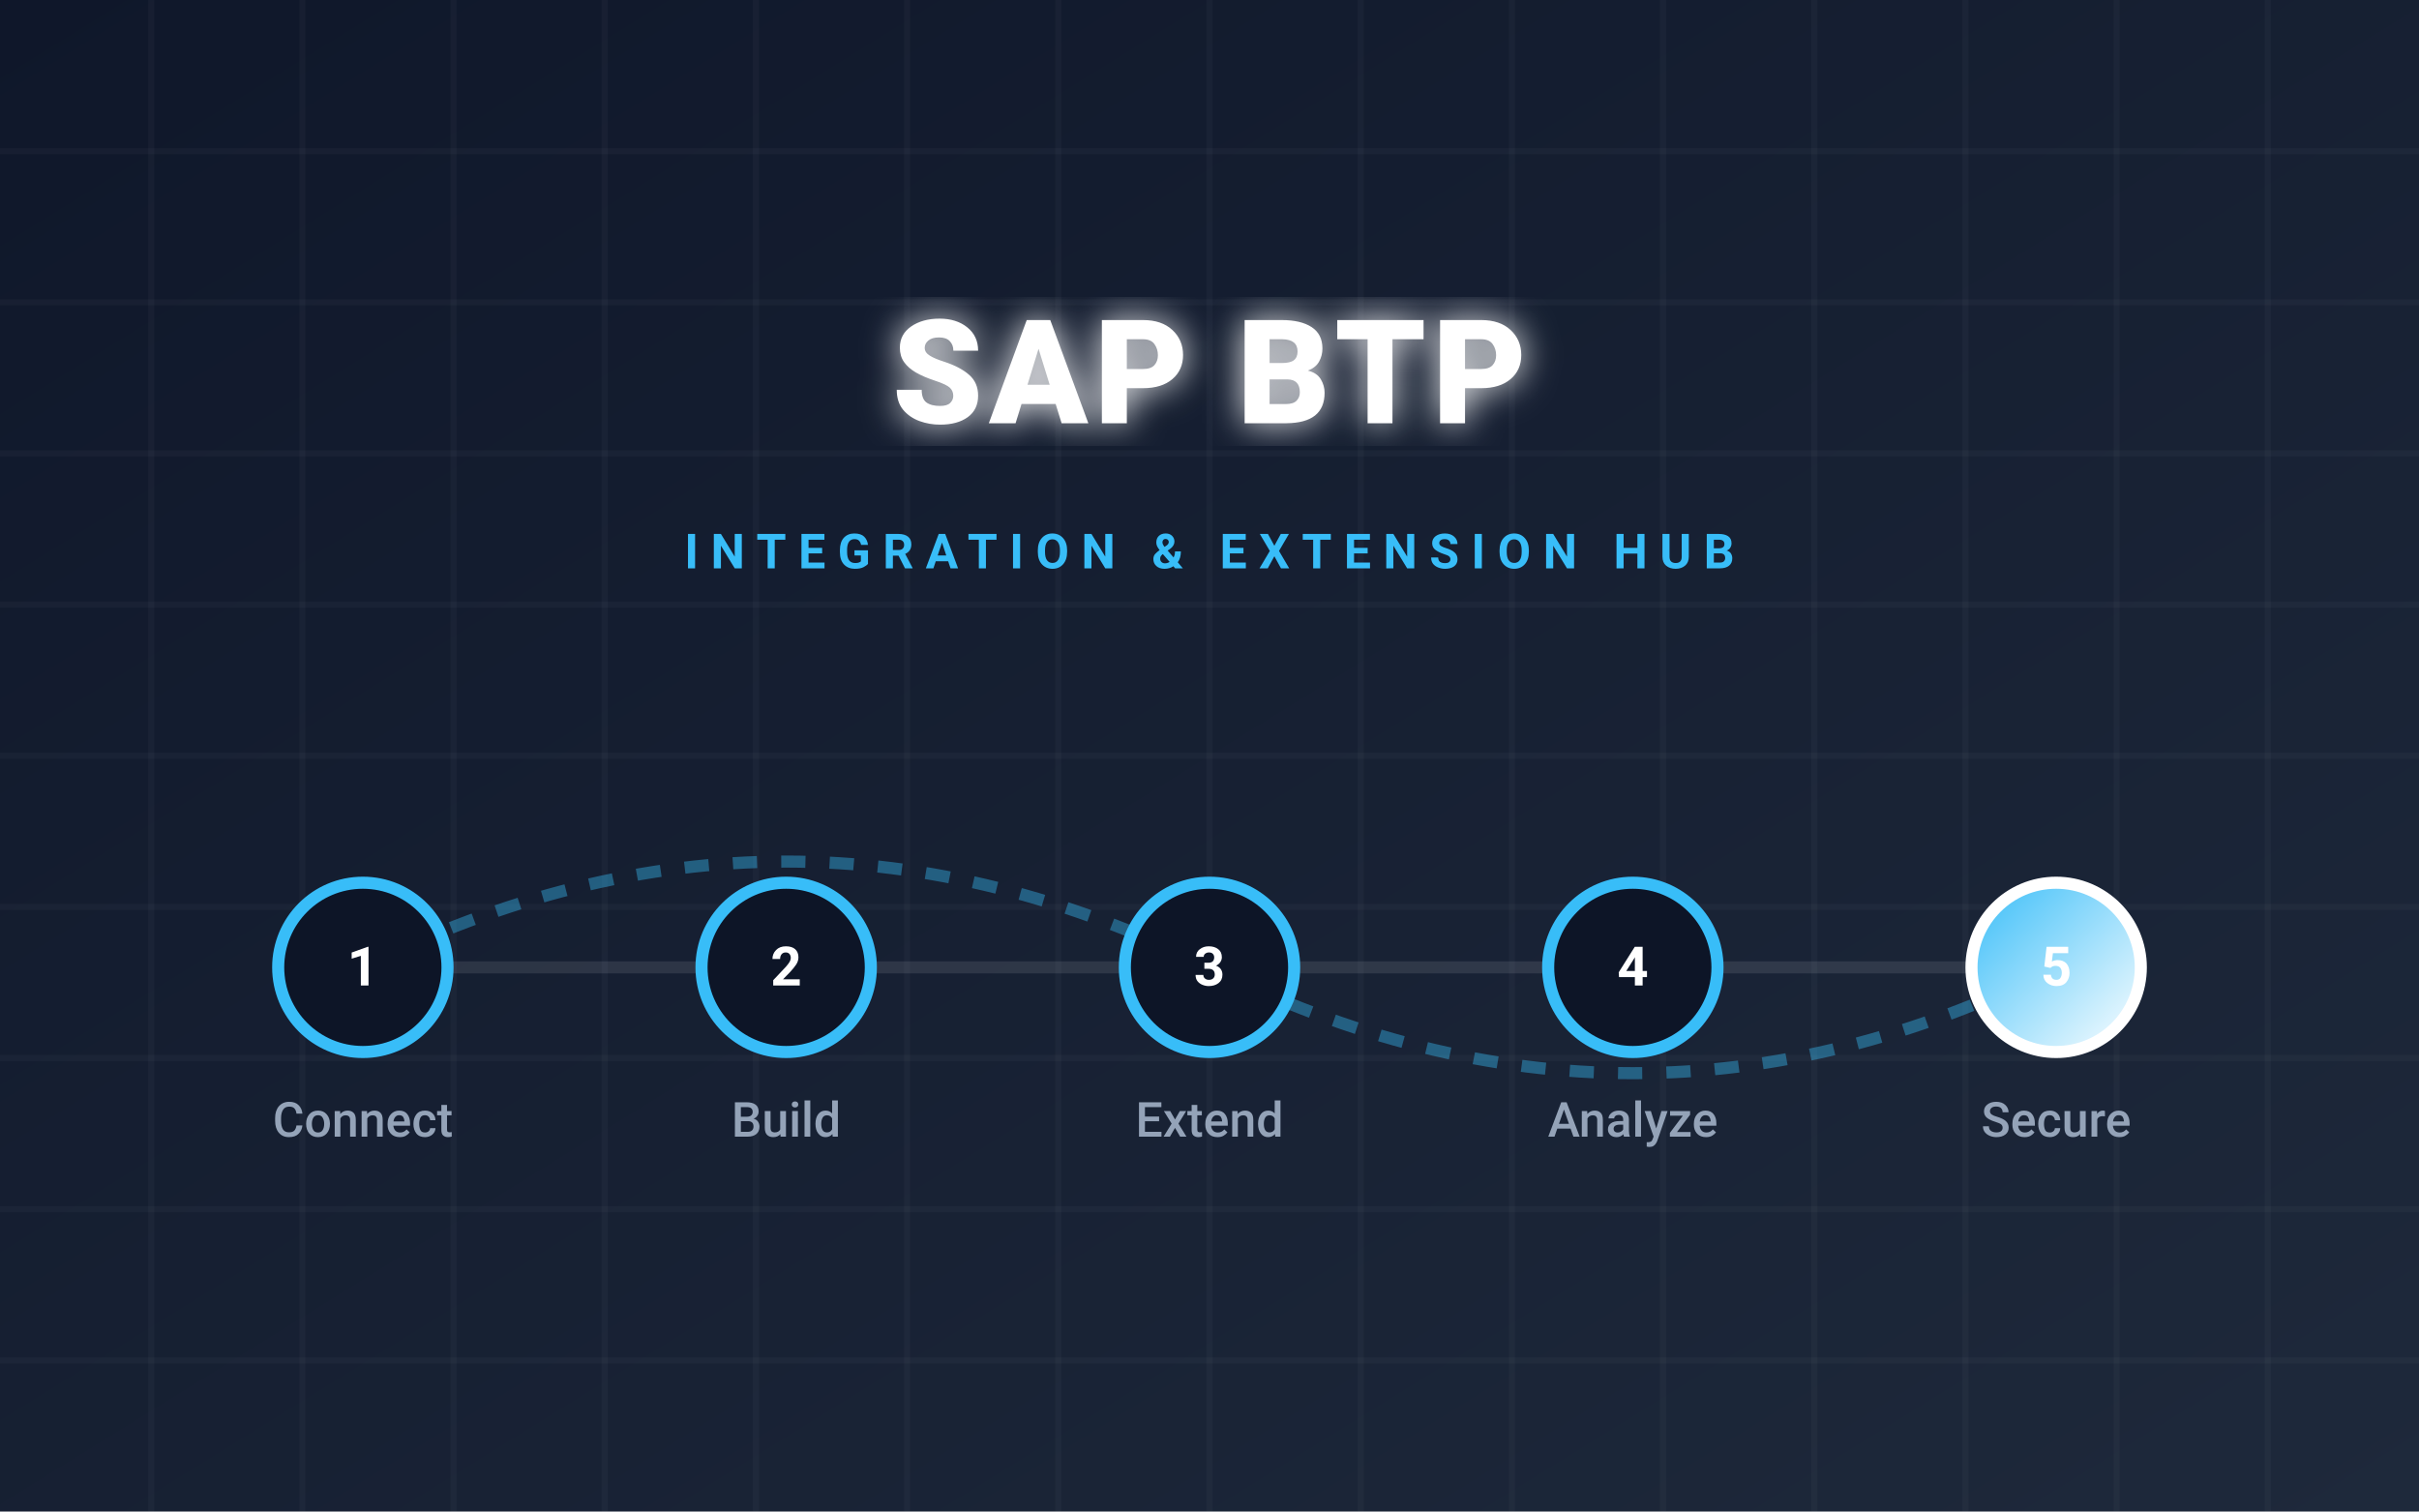
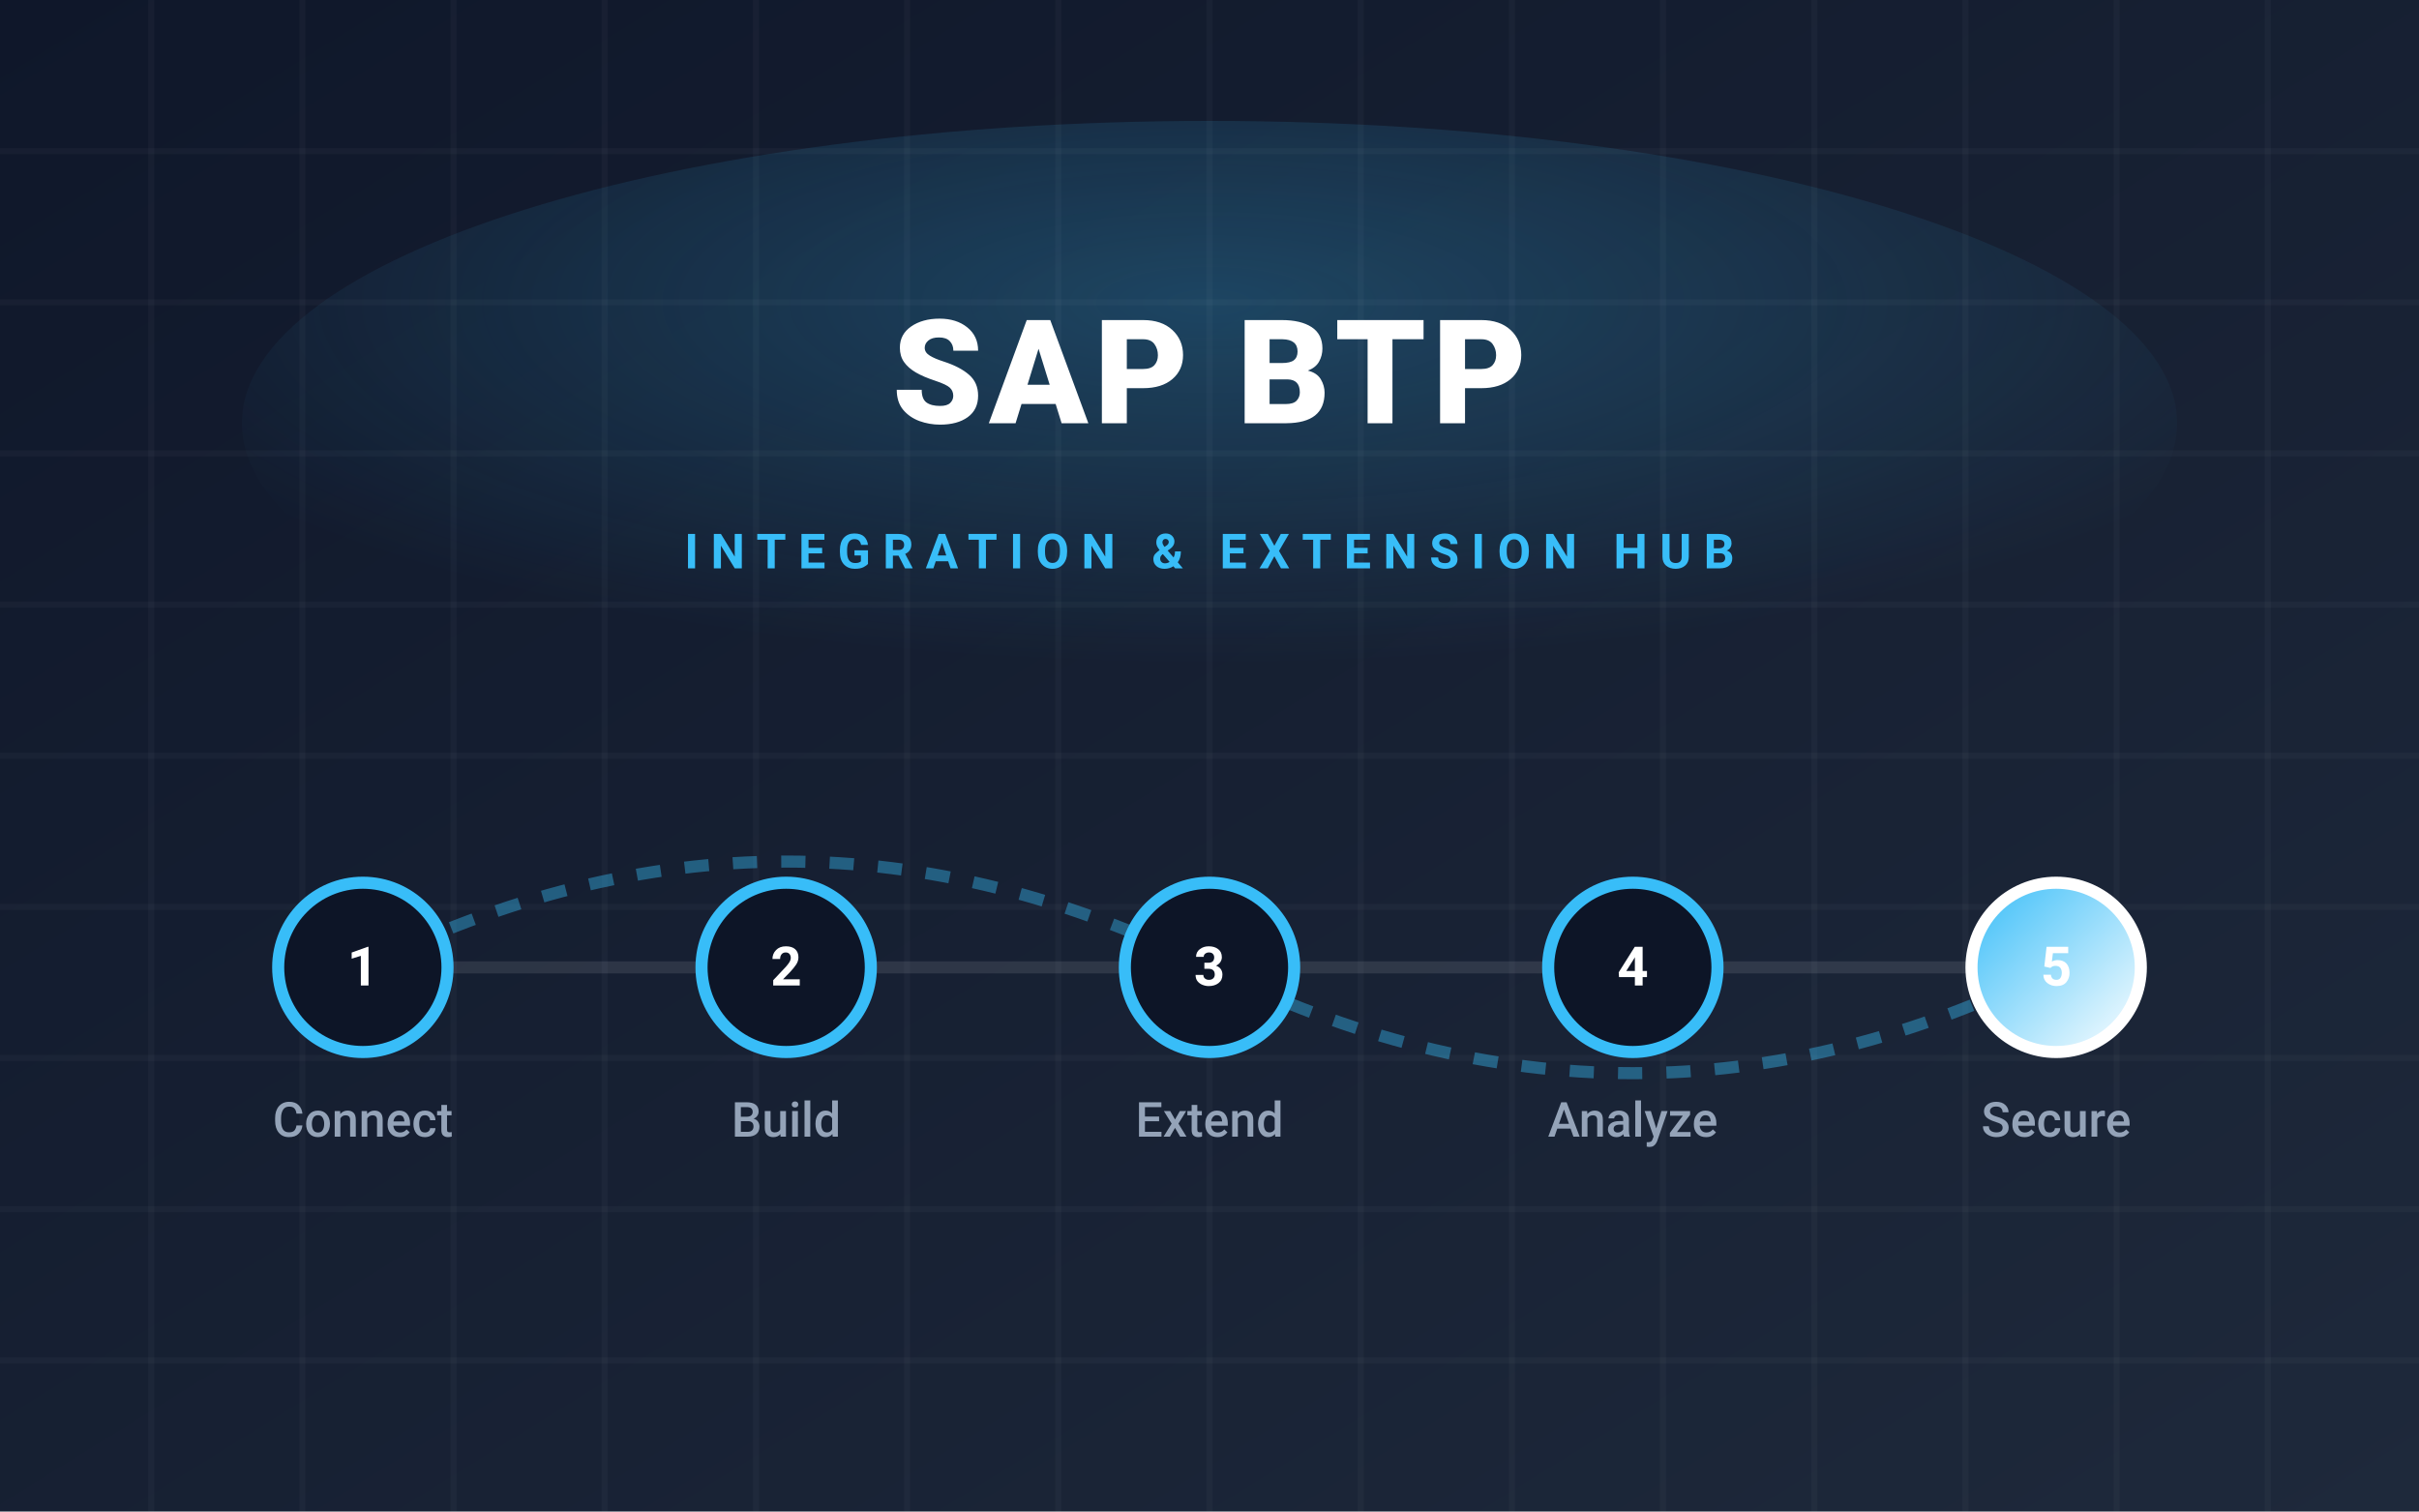
<svg xmlns="http://www.w3.org/2000/svg" viewBox="0 0 400 250" width="100%" height="100%">
  <defs>
    <linearGradient id="bg-SAP-BTP" x1="0%" y1="0%" x2="100%" y2="100%">
      <stop offset="0%" stop-color="#0f172a" />
      <stop offset="100%" stop-color="#1e293b" />
    </linearGradient>
    <linearGradient id="node-grad-SAP-BTP" x1="0%" y1="0%" x2="100%" y2="100%">
      <stop offset="0%" stop-color="#38bdf8" />
      <stop offset="100%" stop-color="#ffffff" />
    </linearGradient>
-     <filter id="glow" x="-20%" y="-20%" width="140%" height="140%">
-       <feGaussianBlur stdDeviation="3" result="blur" />
-       <feComposite in="SourceGraphic" in2="blur" operator="over" />
-     </filter>
+     <radialGradient id="ambient-glow-SAP-BTP" cx="50%" cy="30%" r="60%">
+       <stop offset="0%" stop-color="#38bdf8" stop-opacity="0.25" />
+       <stop offset="100%" stop-color="#38bdf8" stop-opacity="0" />
+     </radialGradient>
  </defs>
  <rect width="100%" height="100%" fill="url(#bg-SAP-BTP)" />
+   <ellipse cx="200" cy="70" rx="160" ry="50" fill="url(#ambient-glow-SAP-BTP)" />
  <path d="M 0,25 L 400,25 M 0,50 L 400,50 M 0,75 L 400,75 M 0,100 L 400,100 M 0,125 L 400,125 M 0,150 L 400,150 M 0,175 L 400,175 M 0,200 L 400,200 M 0,225 L 400,225" fill="none" stroke="rgba(255,255,255,0.03)" stroke-width="1" />
  <path d="M 25,0 L 25,250 M 50,0 L 50,250 M 75,0 L 75,250 M 100,0 L 100,250 M 125,0 L 125,250 M 150,0 L 150,250 M 175,0 L 175,250 M 200,0 L 200,250 M 225,0 L 225,250 M 250,0 L 250,250 M 275,0 L 275,250 M 300,0 L 300,250 M 325,0 L 325,250 M 350,0 L 350,250 M 375,0 L 375,250" fill="none" stroke="rgba(255,255,255,0.03)" stroke-width="1" />
  <path d="M 60,160 Q 130,125 200,160 T 340,160" fill="none" stroke="#38bdf8" stroke-width="2" stroke-dasharray="4 4" opacity="0.4" />
  <path d="M 60,160 L 340,160" fill="none" stroke="rgba(255,255,255,0.1)" stroke-width="2" />
  <circle cx="60" cy="160" r="14" fill="#0d1527" stroke="#38bdf8" stroke-width="2" />
  <text x="60" y="163" font-family="-apple-system, BlinkMacSystemFont, 'Segoe UI', Roboto, sans-serif" font-size="9" fill="#ffffff" font-weight="bold" text-anchor="middle">1</text>
  <text x="60" y="188" font-family="-apple-system, BlinkMacSystemFont, 'Segoe UI', Roboto, sans-serif" font-size="8" fill="#94a3b8" text-anchor="middle" font-weight="500">Connect</text>
  <circle cx="130" cy="160" r="14" fill="#0d1527" stroke="#38bdf8" stroke-width="2" />
  <text x="130" y="163" font-family="-apple-system, BlinkMacSystemFont, 'Segoe UI', Roboto, sans-serif" font-size="9" fill="#ffffff" font-weight="bold" text-anchor="middle">2</text>
  <text x="130" y="188" font-family="-apple-system, BlinkMacSystemFont, 'Segoe UI', Roboto, sans-serif" font-size="8" fill="#94a3b8" text-anchor="middle" font-weight="500">Build</text>
  <circle cx="200" cy="160" r="14" fill="#0d1527" stroke="#38bdf8" stroke-width="2" />
  <text x="200" y="163" font-family="-apple-system, BlinkMacSystemFont, 'Segoe UI', Roboto, sans-serif" font-size="9" fill="#ffffff" font-weight="bold" text-anchor="middle">3</text>
  <text x="200" y="188" font-family="-apple-system, BlinkMacSystemFont, 'Segoe UI', Roboto, sans-serif" font-size="8" fill="#94a3b8" text-anchor="middle" font-weight="500">Extend</text>
  <circle cx="270" cy="160" r="14" fill="#0d1527" stroke="#38bdf8" stroke-width="2" />
  <text x="270" y="163" font-family="-apple-system, BlinkMacSystemFont, 'Segoe UI', Roboto, sans-serif" font-size="9" fill="#ffffff" font-weight="bold" text-anchor="middle">4</text>
  <text x="270" y="188" font-family="-apple-system, BlinkMacSystemFont, 'Segoe UI', Roboto, sans-serif" font-size="8" fill="#94a3b8" text-anchor="middle" font-weight="500">Analyze</text>
  <circle cx="340" cy="160" r="14" fill="url(#node-grad-SAP-BTP)" stroke="#ffffff" stroke-width="2" />
  <text x="340" y="163" font-family="-apple-system, BlinkMacSystemFont, 'Segoe UI', Roboto, sans-serif" font-size="9" fill="#ffffff" font-weight="bold" text-anchor="middle">5</text>
  <text x="340" y="188" font-family="-apple-system, BlinkMacSystemFont, 'Segoe UI', Roboto, sans-serif" font-size="8" fill="#94a3b8" text-anchor="middle" font-weight="500">Secure</text>
-   <text x="200" y="70" font-family="-apple-system, BlinkMacSystemFont, 'Segoe UI', Roboto, sans-serif" font-size="24" fill="#ffffff" font-weight="800" letter-spacing="1" text-anchor="middle" filter="url(#glow)">SAP BTP</text>
+   <text x="200" y="70" font-family="-apple-system, BlinkMacSystemFont, 'Segoe UI', Roboto, sans-serif" font-size="24" fill="#ffffff" font-weight="800" letter-spacing="1" text-anchor="middle">SAP BTP</text>
  <text x="200" y="94" font-family="-apple-system, BlinkMacSystemFont, 'Segoe UI', Roboto, sans-serif" font-size="8" fill="#38bdf8" font-weight="bold" letter-spacing="2" text-anchor="middle">INTEGRATION &amp; EXTENSION HUB</text>
</svg>
